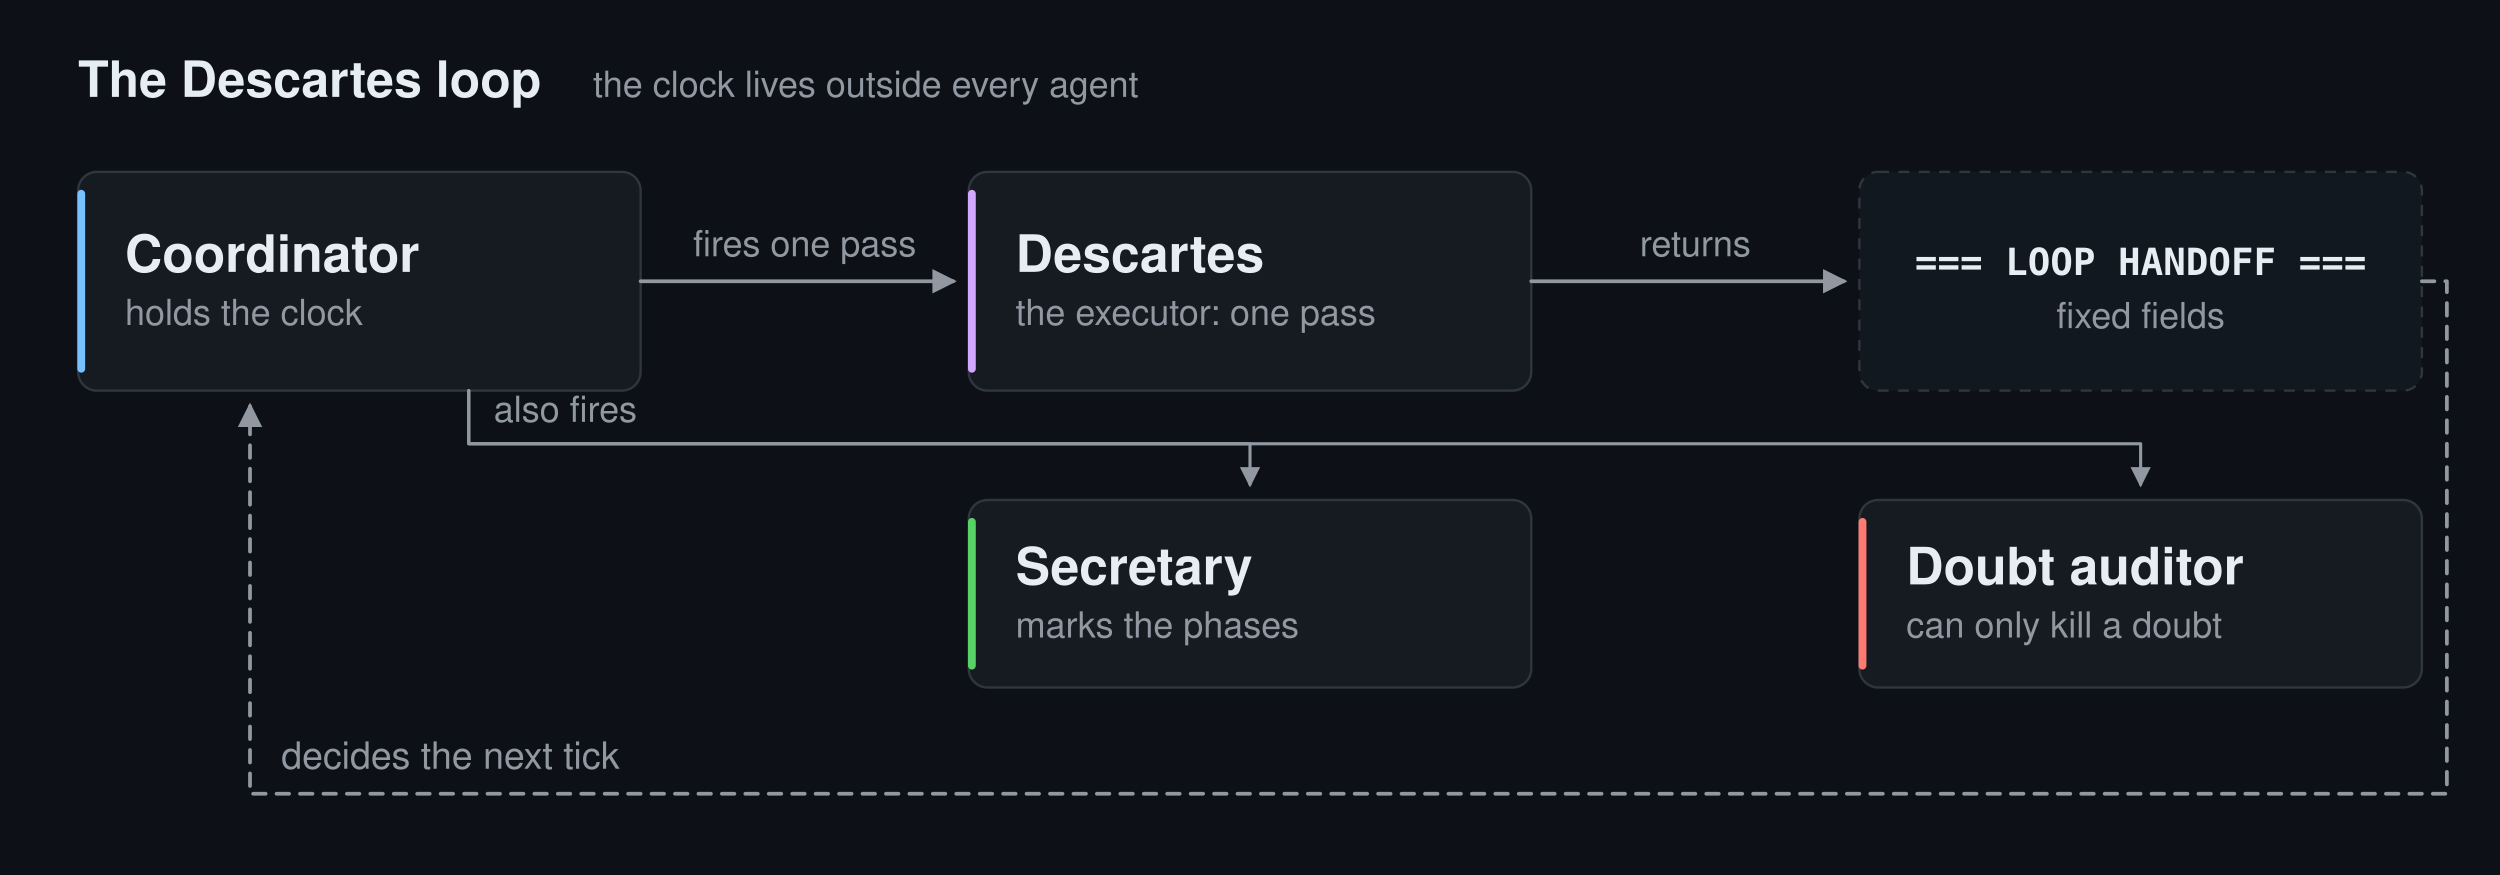
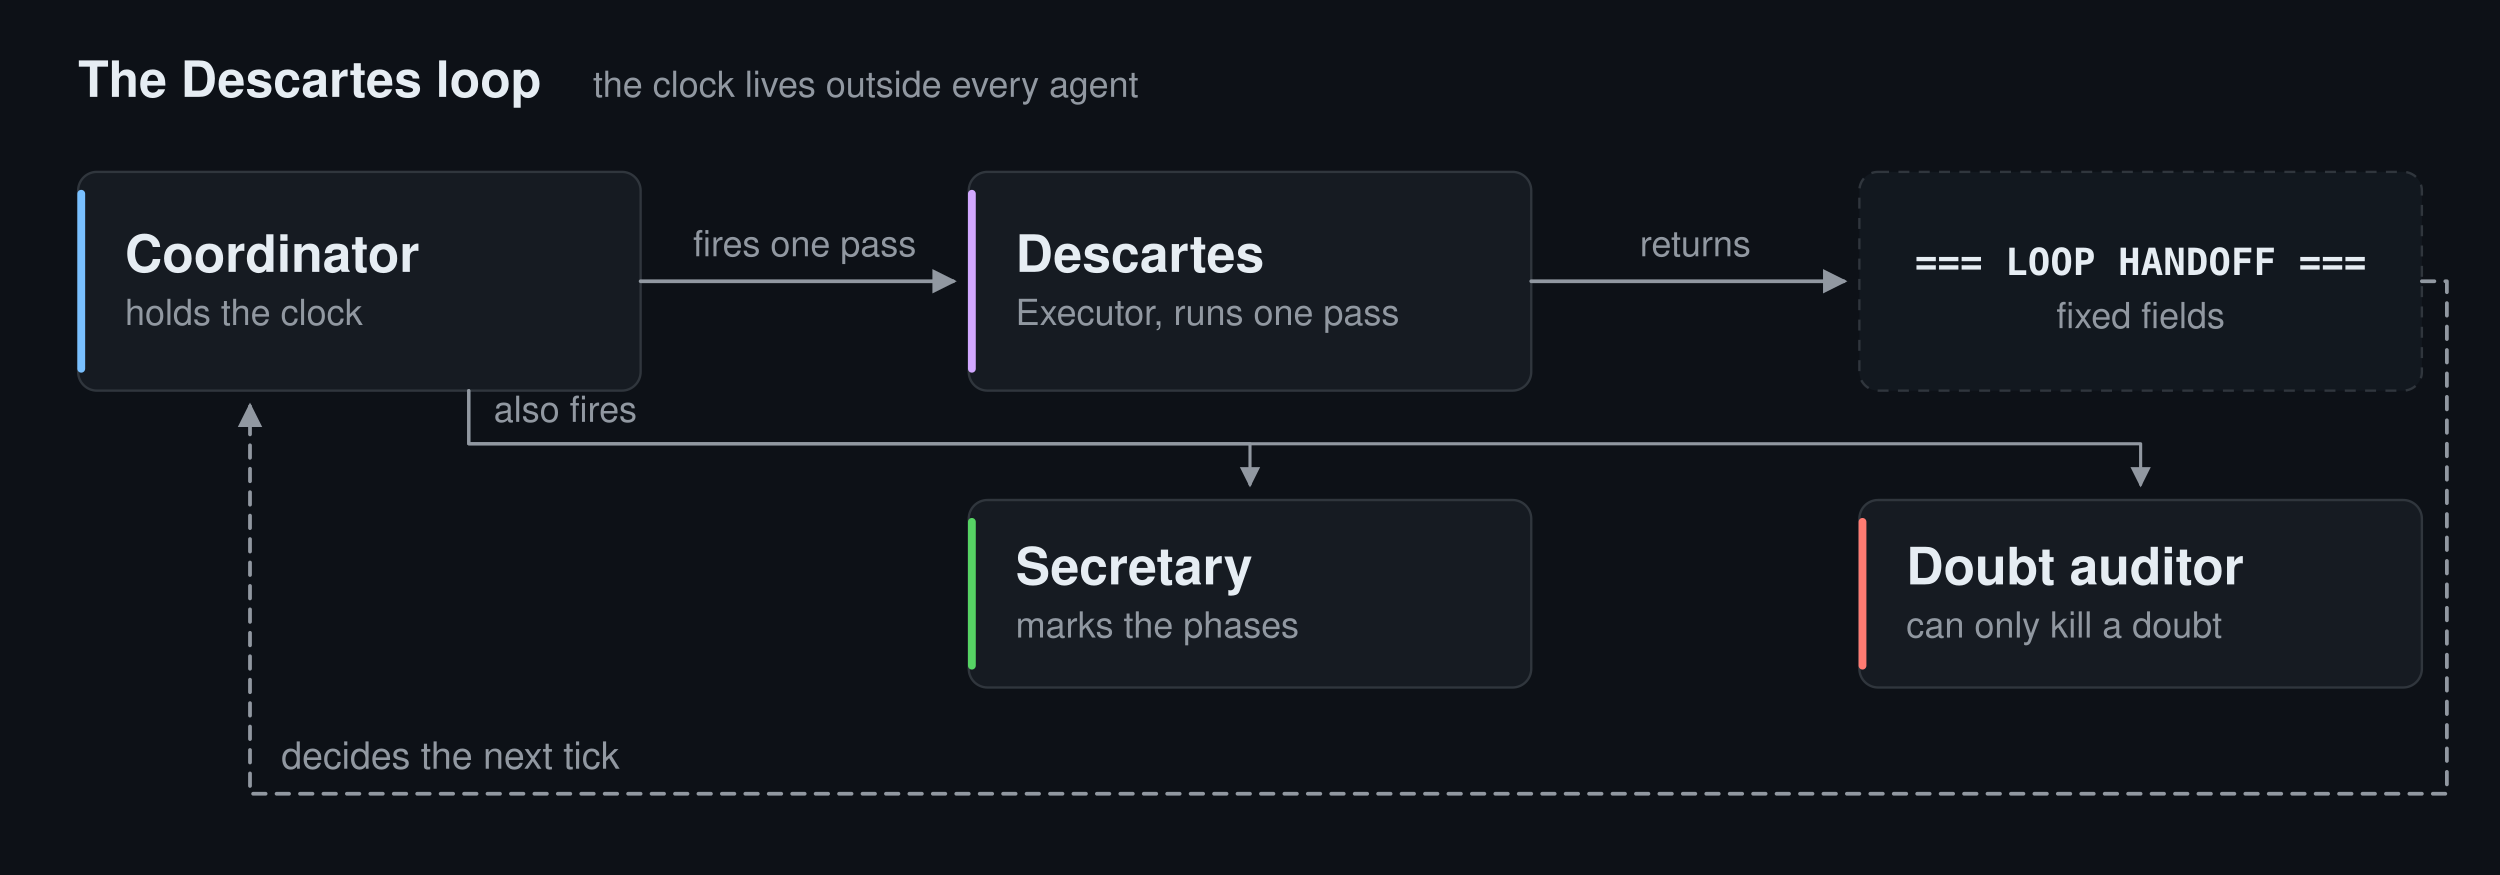
<svg xmlns="http://www.w3.org/2000/svg" width="1600" height="560" viewBox="0 0 1600 560" role="img" aria-label="The Descartes loop. A coordinator holds the clock and fires the executor, Descartes, which runs one pass and returns a fixed handoff block; the coordinator also fires a secretary that marks the phases and a doubt auditor that can only kill a doubt. The handoff decides the next tick.">
  <defs>
    <marker id="head" viewBox="0 0 10 10" refX="8.5" refY="5" markerWidth="6.5" markerHeight="6.5" orient="auto-start-reverse">
      <path d="M 0 0 L 10 5 L 0 10 z" fill="#9198a1" />
    </marker>
  </defs>
  <rect width="1600" height="560" fill="#0d1117" />
  <text x="50" y="62" font-family="-apple-system, BlinkMacSystemFont, 'Segoe UI', Helvetica, Arial, sans-serif" font-size="32" font-weight="700" fill="#e6edf3" text-anchor="start">The Descartes loop</text>
  <text x="379.52" y="62" font-family="-apple-system, BlinkMacSystemFont, 'Segoe UI', Helvetica, Arial, sans-serif" font-size="23" font-weight="400" fill="#9198a1" text-anchor="start">the clock lives outside every agent</text>
  <rect x="50" y="110" width="360" height="140" rx="12" fill="#161b22" stroke="#30363d" stroke-width="1.5" />
  <path d="M 52 124 V 236" stroke="#79c0ff" stroke-width="5" stroke-linecap="round" />
  <text x="80" y="174" font-family="-apple-system, BlinkMacSystemFont, 'Segoe UI', Helvetica, Arial, sans-serif" font-size="33" font-weight="600" fill="#e6edf3" text-anchor="start">Coordinator</text>
  <text x="80" y="208" font-family="-apple-system, BlinkMacSystemFont, 'Segoe UI', Helvetica, Arial, sans-serif" font-size="23" font-weight="400" fill="#9198a1" text-anchor="start">holds the clock</text>
  <rect x="620" y="110" width="360" height="140" rx="12" fill="#161b22" stroke="#30363d" stroke-width="1.5" />
  <path d="M 622 124 V 236" stroke="#d2a8ff" stroke-width="5" stroke-linecap="round" />
  <text x="650" y="174" font-family="-apple-system, BlinkMacSystemFont, 'Segoe UI', Helvetica, Arial, sans-serif" font-size="33" font-weight="600" fill="#e6edf3" text-anchor="start">Descartes</text>
-   <text x="650" y="208" font-family="-apple-system, BlinkMacSystemFont, 'Segoe UI', Helvetica, Arial, sans-serif" font-size="23" font-weight="400" fill="#9198a1" text-anchor="start">the executor: one pass</text>
+   <text x="650" y="208" font-family="-apple-system, BlinkMacSystemFont, 'Segoe UI', Helvetica, Arial, sans-serif" font-size="23" font-weight="400" fill="#9198a1" text-anchor="start">Executor, runs one pass</text>
  <rect x="620" y="320" width="360" height="120" rx="12" fill="#161b22" stroke="#30363d" stroke-width="1.5" />
  <path d="M 622 334 V 426" stroke="#56d364" stroke-width="5" stroke-linecap="round" />
  <text x="650" y="374" font-family="-apple-system, BlinkMacSystemFont, 'Segoe UI', Helvetica, Arial, sans-serif" font-size="33" font-weight="600" fill="#e6edf3" text-anchor="start">Secretary</text>
  <text x="650" y="408" font-family="-apple-system, BlinkMacSystemFont, 'Segoe UI', Helvetica, Arial, sans-serif" font-size="23" font-weight="400" fill="#9198a1" text-anchor="start">marks the phases</text>
  <rect x="1190" y="320" width="360" height="120" rx="12" fill="#161b22" stroke="#30363d" stroke-width="1.5" />
  <path d="M 1192 334 V 426" stroke="#ff7b72" stroke-width="5" stroke-linecap="round" />
  <text x="1220" y="374" font-family="-apple-system, BlinkMacSystemFont, 'Segoe UI', Helvetica, Arial, sans-serif" font-size="33" font-weight="600" fill="#e6edf3" text-anchor="start">Doubt auditor</text>
  <text x="1220" y="408" font-family="-apple-system, BlinkMacSystemFont, 'Segoe UI', Helvetica, Arial, sans-serif" font-size="23" font-weight="400" fill="#9198a1" text-anchor="start">can only kill a doubt</text>
  <rect x="1190" y="110" width="360" height="140" rx="12" fill="#12181f" stroke="#30363d" stroke-width="1.5" stroke-dasharray="7 6" />
  <text x="1370" y="176" font-family="ui-monospace, SFMono-Regular, 'SF Mono', Menlo, Consolas, monospace" font-size="24" font-weight="600" fill="#e6edf3" text-anchor="middle">=== LOOP HANDOFF ===</text>
  <text x="1370" y="210" font-family="-apple-system, BlinkMacSystemFont, 'Segoe UI', Helvetica, Arial, sans-serif" font-size="23" font-weight="400" fill="#9198a1" text-anchor="middle">fixed fields</text>
  <path d="M 410 180 H 610" fill="none" stroke="#9198a1" stroke-width="2.4" stroke-linecap="round" stroke-linejoin="round" marker-end="url(#head)" />
  <text x="515" y="164" font-family="-apple-system, BlinkMacSystemFont, 'Segoe UI', Helvetica, Arial, sans-serif" font-size="23" font-weight="400" fill="#9198a1" text-anchor="middle">fires one pass</text>
  <path d="M 980 180 H 1180" fill="none" stroke="#9198a1" stroke-width="2.4" stroke-linecap="round" stroke-linejoin="round" marker-end="url(#head)" />
  <text x="1085" y="164" font-family="-apple-system, BlinkMacSystemFont, 'Segoe UI', Helvetica, Arial, sans-serif" font-size="23" font-weight="400" fill="#9198a1" text-anchor="middle">returns</text>
  <path d="M 300 250 V 284 H 800 V 310" fill="none" stroke="#9198a1" stroke-width="2" stroke-linecap="round" stroke-linejoin="round" marker-end="url(#head)" />
  <path d="M 300 250 V 284 H 1370 V 310" fill="none" stroke="#9198a1" stroke-width="2" stroke-linecap="round" stroke-linejoin="round" marker-end="url(#head)" />
  <text x="316" y="270" font-family="-apple-system, BlinkMacSystemFont, 'Segoe UI', Helvetica, Arial, sans-serif" font-size="23" font-weight="400" fill="#9198a1" text-anchor="start">also fires</text>
  <path d="M 1550 180 H 1566 V 508 H 160 V 260" fill="none" stroke="#9198a1" stroke-width="2.4" stroke-linecap="round" stroke-linejoin="round" stroke-dasharray="8 7" marker-end="url(#head)" />
  <text x="180" y="492" font-family="-apple-system, BlinkMacSystemFont, 'Segoe UI', Helvetica, Arial, sans-serif" font-size="24" font-weight="400" fill="#9198a1" text-anchor="start">decides the next tick</text>
</svg>
